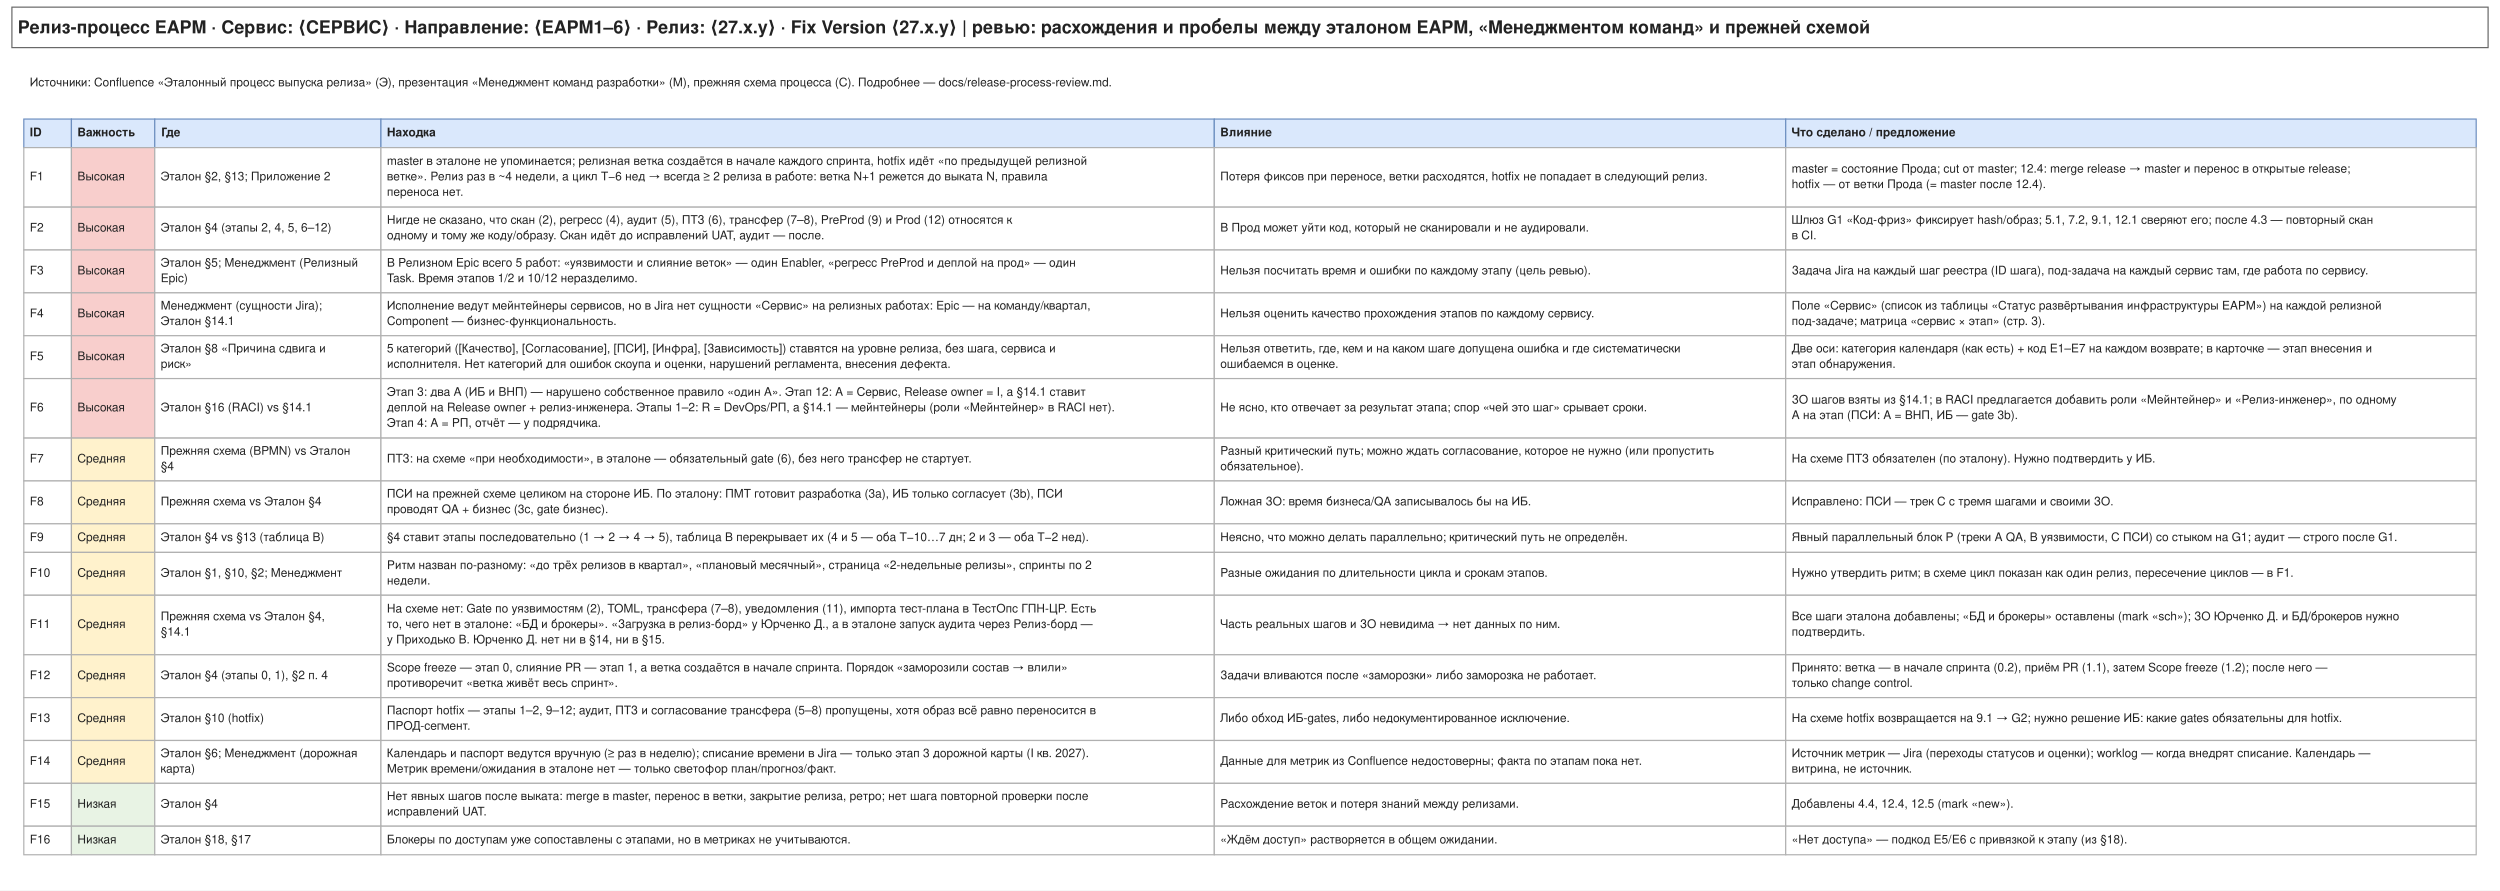
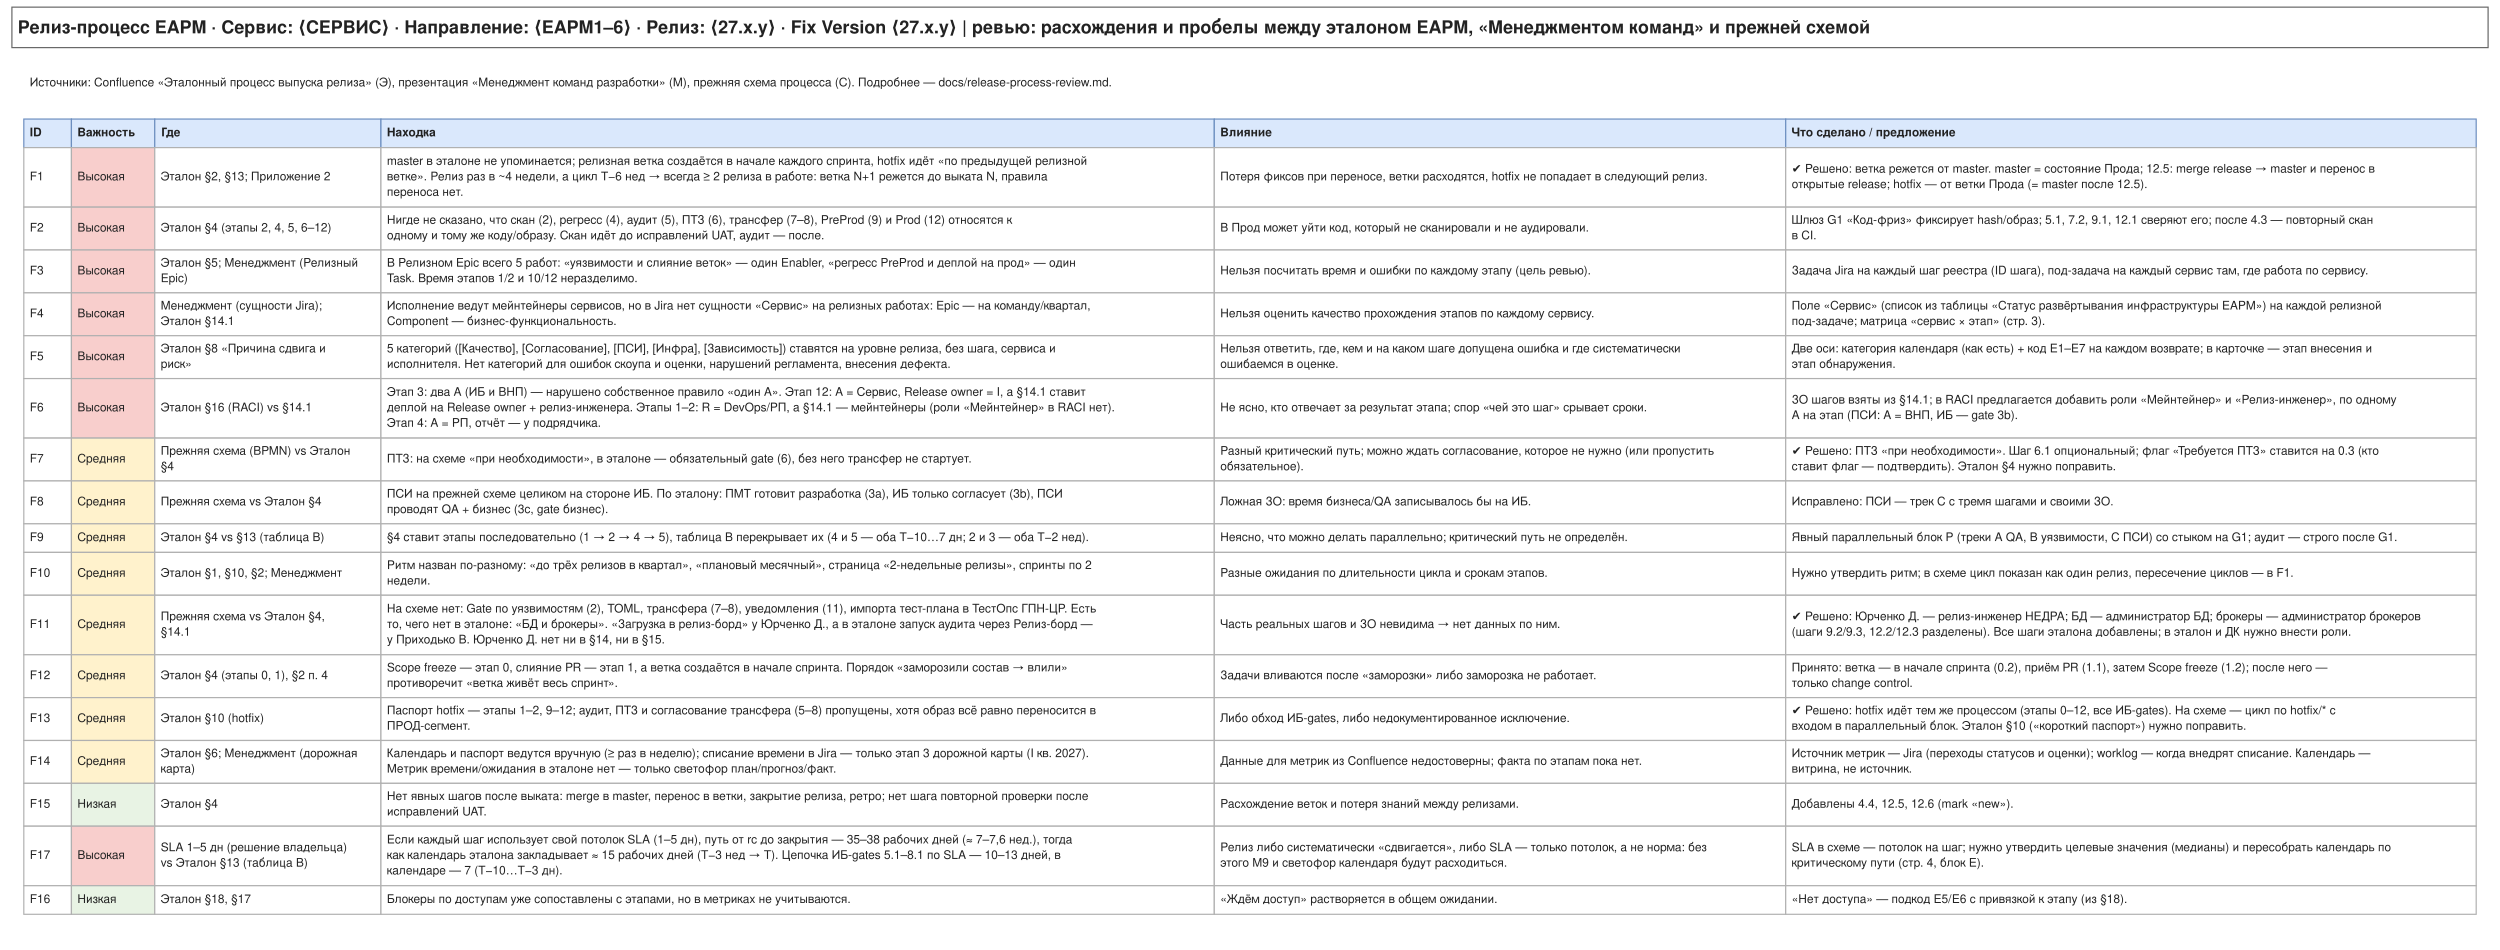
- <svg xmlns="http://www.w3.org/2000/svg" width="2100" height="748" viewBox="0 0 2100 748" font-family="Helvetica, Arial, sans-serif">
-   <rect width="2100" height="748" fill="#FFFFFF" />
+ <svg xmlns="http://www.w3.org/2000/svg" width="2100" height="798" viewBox="0 0 2100 798" font-family="Helvetica, Arial, sans-serif">
+   <rect width="2100" height="798" fill="#FFFFFF" />
  <defs>
</defs>
  <rect x="10" y="6" width="2080" height="34" fill="#FFFFFF" stroke="#666666" stroke-width="1" />
  <text x="15" y="28" font-size="15" fill="#222222" text-anchor="start" font-weight="bold">Релиз-процесс ЕАРМ · Сервис: ⟨СЕРВИС⟩ · Направление: ⟨ЕАРМ1–6⟩ · Релиз: ⟨27.x.y⟩ · Fix Version ⟨27.x.y⟩   |   ревью: расхождения и пробелы между эталоном ЕАРМ, «Менеджментом команд» и прежней схемой</text>
  <text x="25" y="72.5" font-size="10" fill="#222222" text-anchor="start">Источники: Confluence «Эталонный процесс выпуска релиза» (Э), презентация «Менеджмент команд разработки» (М), прежняя схема процесса (С). Подробнее — docs/release-process-review.md.</text>
  <rect x="20" y="100" width="40" height="24" fill="#DAE8FC" stroke="#6C8EBF" stroke-width="1" />
  <text x="25" y="114.5" font-size="10" fill="#222222" text-anchor="start" font-weight="bold">ID</text>
  <rect x="60" y="100" width="70" height="24" fill="#DAE8FC" stroke="#6C8EBF" stroke-width="1" />
  <text x="65" y="114.5" font-size="10" fill="#222222" text-anchor="start" font-weight="bold">Важность</text>
  <rect x="130" y="100" width="190" height="24" fill="#DAE8FC" stroke="#6C8EBF" stroke-width="1" />
  <text x="135" y="114.5" font-size="10" fill="#222222" text-anchor="start" font-weight="bold">Где</text>
  <rect x="320" y="100" width="700" height="24" fill="#DAE8FC" stroke="#6C8EBF" stroke-width="1" />
  <text x="325" y="114.5" font-size="10" fill="#222222" text-anchor="start" font-weight="bold">Находка</text>
  <rect x="1020" y="100" width="480" height="24" fill="#DAE8FC" stroke="#6C8EBF" stroke-width="1" />
  <text x="1025" y="114.5" font-size="10" fill="#222222" text-anchor="start" font-weight="bold">Влияние</text>
  <rect x="1500" y="100" width="580" height="24" fill="#DAE8FC" stroke="#6C8EBF" stroke-width="1" />
  <text x="1505" y="114.5" font-size="10" fill="#222222" text-anchor="start" font-weight="bold">Что сделано / предложение</text>
  <rect x="20" y="124" width="40" height="50" fill="#FFFFFF" stroke="#B0B0B0" stroke-width="1" />
  <text x="25" y="151.5" font-size="10" fill="#222222" text-anchor="start">F1</text>
  <rect x="60" y="124" width="70" height="50" fill="#F8CECC" stroke="#B0B0B0" stroke-width="1" />
  <text x="65" y="151.5" font-size="10" fill="#222222" text-anchor="start">Высокая</text>
  <rect x="130" y="124" width="190" height="50" fill="#FFFFFF" stroke="#B0B0B0" stroke-width="1" />
  <text x="135" y="151.5" font-size="10" fill="#222222" text-anchor="start">Эталон §2, §13; Приложение 2</text>
  <rect x="320" y="124" width="700" height="50" fill="#FFFFFF" stroke="#B0B0B0" stroke-width="1" />
  <text x="325" y="138.5" font-size="10" fill="#222222" text-anchor="start">master в эталоне не упоминается; релизная ветка создаётся в начале каждого спринта, hotfix идёт «по предыдущей релизной</text>
  <text x="325" y="151.5" font-size="10" fill="#222222" text-anchor="start">ветке». Релиз раз в ~4 недели, а цикл T−6 нед → всегда ≥ 2 релиза в работе: ветка N+1 режется до выката N, правила</text>
  <text x="325" y="164.5" font-size="10" fill="#222222" text-anchor="start">переноса нет.</text>
  <rect x="1020" y="124" width="480" height="50" fill="#FFFFFF" stroke="#B0B0B0" stroke-width="1" />
  <text x="1025" y="151.5" font-size="10" fill="#222222" text-anchor="start">Потеря фиксов при переносе, ветки расходятся, hotfix не попадает в следующий релиз.</text>
  <rect x="1500" y="124" width="580" height="50" fill="#FFFFFF" stroke="#B0B0B0" stroke-width="1" />
-   <text x="1505" y="145" font-size="10" fill="#222222" text-anchor="start">master = состояние Прода; cut от master; 12.4: merge release → master и перенос в открытые release;</text>
-   <text x="1505" y="158" font-size="10" fill="#222222" text-anchor="start">hotfix — от ветки Прода (= master после 12.4).</text>
+   <text x="1505" y="145" font-size="10" fill="#222222" text-anchor="start">✔ Решено: ветка режется от master. master = состояние Прода; 12.5: merge release → master и перенос в</text>
+   <text x="1505" y="158" font-size="10" fill="#222222" text-anchor="start">открытые release; hotfix — от ветки Прода (= master после 12.5).</text>
  <rect x="20" y="174" width="40" height="36" fill="#FFFFFF" stroke="#B0B0B0" stroke-width="1" />
  <text x="25" y="194.5" font-size="10" fill="#222222" text-anchor="start">F2</text>
  <rect x="60" y="174" width="70" height="36" fill="#F8CECC" stroke="#B0B0B0" stroke-width="1" />
  <text x="65" y="194.5" font-size="10" fill="#222222" text-anchor="start">Высокая</text>
  <rect x="130" y="174" width="190" height="36" fill="#FFFFFF" stroke="#B0B0B0" stroke-width="1" />
  <text x="135" y="194.5" font-size="10" fill="#222222" text-anchor="start">Эталон §4 (этапы 2, 4, 5, 6–12)</text>
  <rect x="320" y="174" width="700" height="36" fill="#FFFFFF" stroke="#B0B0B0" stroke-width="1" />
  <text x="325" y="188" font-size="10" fill="#222222" text-anchor="start">Нигде не сказано, что скан (2), регресс (4), аудит (5), ПТЗ (6), трансфер (7–8), PreProd (9) и Prod (12) относятся к</text>
  <text x="325" y="201" font-size="10" fill="#222222" text-anchor="start">одному и тому же коду/образу. Скан идёт до исправлений UAT, аудит — после.</text>
  <rect x="1020" y="174" width="480" height="36" fill="#FFFFFF" stroke="#B0B0B0" stroke-width="1" />
  <text x="1025" y="194.5" font-size="10" fill="#222222" text-anchor="start">В Прод может уйти код, который не сканировали и не аудировали.</text>
  <rect x="1500" y="174" width="580" height="36" fill="#FFFFFF" stroke="#B0B0B0" stroke-width="1" />
  <text x="1505" y="188" font-size="10" fill="#222222" text-anchor="start">Шлюз G1 «Код-фриз» фиксирует hash/образ; 5.1, 7.2, 9.1, 12.1 сверяют его; после 4.3 — повторный скан</text>
  <text x="1505" y="201" font-size="10" fill="#222222" text-anchor="start">в CI.</text>
  <rect x="20" y="210" width="40" height="36" fill="#FFFFFF" stroke="#B0B0B0" stroke-width="1" />
  <text x="25" y="230.5" font-size="10" fill="#222222" text-anchor="start">F3</text>
  <rect x="60" y="210" width="70" height="36" fill="#F8CECC" stroke="#B0B0B0" stroke-width="1" />
  <text x="65" y="230.5" font-size="10" fill="#222222" text-anchor="start">Высокая</text>
  <rect x="130" y="210" width="190" height="36" fill="#FFFFFF" stroke="#B0B0B0" stroke-width="1" />
  <text x="135" y="224" font-size="10" fill="#222222" text-anchor="start">Эталон §5; Менеджмент (Релизный</text>
  <text x="135" y="237" font-size="10" fill="#222222" text-anchor="start">Epic)</text>
  <rect x="320" y="210" width="700" height="36" fill="#FFFFFF" stroke="#B0B0B0" stroke-width="1" />
  <text x="325" y="224" font-size="10" fill="#222222" text-anchor="start">В Релизном Epic всего 5 работ: «уязвимости и слияние веток» — один Enabler, «регресс PreProd и деплой на прод» — один</text>
  <text x="325" y="237" font-size="10" fill="#222222" text-anchor="start">Task. Время этапов 1/2 и 10/12 неразделимо.</text>
  <rect x="1020" y="210" width="480" height="36" fill="#FFFFFF" stroke="#B0B0B0" stroke-width="1" />
  <text x="1025" y="230.5" font-size="10" fill="#222222" text-anchor="start">Нельзя посчитать время и ошибки по каждому этапу (цель ревью).</text>
  <rect x="1500" y="210" width="580" height="36" fill="#FFFFFF" stroke="#B0B0B0" stroke-width="1" />
  <text x="1505" y="230.5" font-size="10" fill="#222222" text-anchor="start">Задача Jira на каждый шаг реестра (ID шага), под-задача на каждый сервис там, где работа по сервису.</text>
  <rect x="20" y="246" width="40" height="36" fill="#FFFFFF" stroke="#B0B0B0" stroke-width="1" />
  <text x="25" y="266.5" font-size="10" fill="#222222" text-anchor="start">F4</text>
  <rect x="60" y="246" width="70" height="36" fill="#F8CECC" stroke="#B0B0B0" stroke-width="1" />
  <text x="65" y="266.5" font-size="10" fill="#222222" text-anchor="start">Высокая</text>
  <rect x="130" y="246" width="190" height="36" fill="#FFFFFF" stroke="#B0B0B0" stroke-width="1" />
  <text x="135" y="260" font-size="10" fill="#222222" text-anchor="start">Менеджмент (сущности Jira);</text>
  <text x="135" y="273" font-size="10" fill="#222222" text-anchor="start">Эталон §14.1</text>
  <rect x="320" y="246" width="700" height="36" fill="#FFFFFF" stroke="#B0B0B0" stroke-width="1" />
  <text x="325" y="260" font-size="10" fill="#222222" text-anchor="start">Исполнение ведут мейнтейнеры сервисов, но в Jira нет сущности «Сервис» на релизных работах: Epic — на команду/квартал,</text>
  <text x="325" y="273" font-size="10" fill="#222222" text-anchor="start">Component — бизнес-функциональность.</text>
  <rect x="1020" y="246" width="480" height="36" fill="#FFFFFF" stroke="#B0B0B0" stroke-width="1" />
  <text x="1025" y="266.5" font-size="10" fill="#222222" text-anchor="start">Нельзя оценить качество прохождения этапов по каждому сервису.</text>
  <rect x="1500" y="246" width="580" height="36" fill="#FFFFFF" stroke="#B0B0B0" stroke-width="1" />
  <text x="1505" y="260" font-size="10" fill="#222222" text-anchor="start">Поле «Сервис» (список из таблицы «Статус развёртывания инфраструктуры ЕАРМ») на каждой релизной</text>
  <text x="1505" y="273" font-size="10" fill="#222222" text-anchor="start">под-задаче; матрица «сервис × этап» (стр. 3).</text>
  <rect x="20" y="282" width="40" height="36" fill="#FFFFFF" stroke="#B0B0B0" stroke-width="1" />
  <text x="25" y="302.5" font-size="10" fill="#222222" text-anchor="start">F5</text>
  <rect x="60" y="282" width="70" height="36" fill="#F8CECC" stroke="#B0B0B0" stroke-width="1" />
  <text x="65" y="302.5" font-size="10" fill="#222222" text-anchor="start">Высокая</text>
  <rect x="130" y="282" width="190" height="36" fill="#FFFFFF" stroke="#B0B0B0" stroke-width="1" />
  <text x="135" y="296" font-size="10" fill="#222222" text-anchor="start">Эталон §8 «Причина сдвига и</text>
  <text x="135" y="309" font-size="10" fill="#222222" text-anchor="start">риск»</text>
  <rect x="320" y="282" width="700" height="36" fill="#FFFFFF" stroke="#B0B0B0" stroke-width="1" />
  <text x="325" y="296" font-size="10" fill="#222222" text-anchor="start">5 категорий ([Качество], [Согласование], [ПСИ], [Инфра], [Зависимость]) ставятся на уровне релиза, без шага, сервиса и</text>
  <text x="325" y="309" font-size="10" fill="#222222" text-anchor="start">исполнителя. Нет категорий для ошибок скоупа и оценки, нарушений регламента, внесения дефекта.</text>
  <rect x="1020" y="282" width="480" height="36" fill="#FFFFFF" stroke="#B0B0B0" stroke-width="1" />
  <text x="1025" y="296" font-size="10" fill="#222222" text-anchor="start">Нельзя ответить, где, кем и на каком шаге допущена ошибка и где систематически</text>
  <text x="1025" y="309" font-size="10" fill="#222222" text-anchor="start">ошибаемся в оценке.</text>
  <rect x="1500" y="282" width="580" height="36" fill="#FFFFFF" stroke="#B0B0B0" stroke-width="1" />
  <text x="1505" y="296" font-size="10" fill="#222222" text-anchor="start">Две оси: категория календаря (как есть) + код E1–E7 на каждом возврате; в карточке — этап внесения и</text>
  <text x="1505" y="309" font-size="10" fill="#222222" text-anchor="start">этап обнаружения.</text>
  <rect x="20" y="318" width="40" height="50" fill="#FFFFFF" stroke="#B0B0B0" stroke-width="1" />
  <text x="25" y="345.5" font-size="10" fill="#222222" text-anchor="start">F6</text>
  <rect x="60" y="318" width="70" height="50" fill="#F8CECC" stroke="#B0B0B0" stroke-width="1" />
  <text x="65" y="345.5" font-size="10" fill="#222222" text-anchor="start">Высокая</text>
  <rect x="130" y="318" width="190" height="50" fill="#FFFFFF" stroke="#B0B0B0" stroke-width="1" />
  <text x="135" y="345.5" font-size="10" fill="#222222" text-anchor="start">Эталон §16 (RACI) vs §14.1</text>
  <rect x="320" y="318" width="700" height="50" fill="#FFFFFF" stroke="#B0B0B0" stroke-width="1" />
  <text x="325" y="332.5" font-size="10" fill="#222222" text-anchor="start">Этап 3: два A (ИБ и ВНП) — нарушено собственное правило «один A». Этап 12: A = Сервис, Release owner = I, а §14.1 ставит</text>
  <text x="325" y="345.5" font-size="10" fill="#222222" text-anchor="start">деплой на Release owner + релиз-инженера. Этапы 1–2: R = DevOps/РП, а §14.1 — мейнтейнеры (роли «Мейнтейнер» в RACI нет).</text>
  <text x="325" y="358.5" font-size="10" fill="#222222" text-anchor="start">Этап 4: A = РП, отчёт — у подрядчика.</text>
  <rect x="1020" y="318" width="480" height="50" fill="#FFFFFF" stroke="#B0B0B0" stroke-width="1" />
  <text x="1025" y="345.5" font-size="10" fill="#222222" text-anchor="start">Не ясно, кто отвечает за результат этапа; спор «чей это шаг» срывает сроки.</text>
  <rect x="1500" y="318" width="580" height="50" fill="#FFFFFF" stroke="#B0B0B0" stroke-width="1" />
  <text x="1505" y="339" font-size="10" fill="#222222" text-anchor="start">ЗО шагов взяты из §14.1; в RACI предлагается добавить роли «Мейнтейнер» и «Релиз-инженер», по одному</text>
  <text x="1505" y="352" font-size="10" fill="#222222" text-anchor="start">A на этап (ПСИ: A = ВНП, ИБ — gate 3b).</text>
  <rect x="20" y="368" width="40" height="36" fill="#FFFFFF" stroke="#B0B0B0" stroke-width="1" />
  <text x="25" y="388.5" font-size="10" fill="#222222" text-anchor="start">F7</text>
  <rect x="60" y="368" width="70" height="36" fill="#FFF2CC" stroke="#B0B0B0" stroke-width="1" />
  <text x="65" y="388.5" font-size="10" fill="#222222" text-anchor="start">Средняя</text>
  <rect x="130" y="368" width="190" height="36" fill="#FFFFFF" stroke="#B0B0B0" stroke-width="1" />
  <text x="135" y="382" font-size="10" fill="#222222" text-anchor="start">Прежняя схема (BPMN) vs Эталон</text>
  <text x="135" y="395" font-size="10" fill="#222222" text-anchor="start">§4</text>
  <rect x="320" y="368" width="700" height="36" fill="#FFFFFF" stroke="#B0B0B0" stroke-width="1" />
  <text x="325" y="388.5" font-size="10" fill="#222222" text-anchor="start">ПТЗ: на схеме «при необходимости», в эталоне — обязательный gate (6), без него трансфер не стартует.</text>
  <rect x="1020" y="368" width="480" height="36" fill="#FFFFFF" stroke="#B0B0B0" stroke-width="1" />
  <text x="1025" y="382" font-size="10" fill="#222222" text-anchor="start">Разный критический путь; можно ждать согласование, которое не нужно (или пропустить</text>
  <text x="1025" y="395" font-size="10" fill="#222222" text-anchor="start">обязательное).</text>
  <rect x="1500" y="368" width="580" height="36" fill="#FFFFFF" stroke="#B0B0B0" stroke-width="1" />
-   <text x="1505" y="388.5" font-size="10" fill="#222222" text-anchor="start">На схеме ПТЗ обязателен (по эталону). Нужно подтвердить у ИБ.</text>
+   <text x="1505" y="382" font-size="10" fill="#222222" text-anchor="start">✔ Решено: ПТЗ «при необходимости». Шаг 6.1 опциональный; флаг «Требуется ПТЗ» ставится на 0.3 (кто</text>
+   <text x="1505" y="395" font-size="10" fill="#222222" text-anchor="start">ставит флаг — подтвердить). Эталон §4 нужно поправить.</text>
  <rect x="20" y="404" width="40" height="36" fill="#FFFFFF" stroke="#B0B0B0" stroke-width="1" />
  <text x="25" y="424.5" font-size="10" fill="#222222" text-anchor="start">F8</text>
  <rect x="60" y="404" width="70" height="36" fill="#FFF2CC" stroke="#B0B0B0" stroke-width="1" />
  <text x="65" y="424.5" font-size="10" fill="#222222" text-anchor="start">Средняя</text>
  <rect x="130" y="404" width="190" height="36" fill="#FFFFFF" stroke="#B0B0B0" stroke-width="1" />
  <text x="135" y="424.5" font-size="10" fill="#222222" text-anchor="start">Прежняя схема vs Эталон §4</text>
  <rect x="320" y="404" width="700" height="36" fill="#FFFFFF" stroke="#B0B0B0" stroke-width="1" />
  <text x="325" y="418" font-size="10" fill="#222222" text-anchor="start">ПСИ на прежней схеме целиком на стороне ИБ. По эталону: ПМТ готовит разработка (3a), ИБ только согласует (3b), ПСИ</text>
  <text x="325" y="431" font-size="10" fill="#222222" text-anchor="start">проводят QA + бизнес (3c, gate бизнес).</text>
  <rect x="1020" y="404" width="480" height="36" fill="#FFFFFF" stroke="#B0B0B0" stroke-width="1" />
  <text x="1025" y="424.5" font-size="10" fill="#222222" text-anchor="start">Ложная ЗО: время бизнеса/QA записывалось бы на ИБ.</text>
  <rect x="1500" y="404" width="580" height="36" fill="#FFFFFF" stroke="#B0B0B0" stroke-width="1" />
  <text x="1505" y="424.5" font-size="10" fill="#222222" text-anchor="start">Исправлено: ПСИ — трек C с тремя шагами и своими ЗО.</text>
  <rect x="20" y="440" width="40" height="24" fill="#FFFFFF" stroke="#B0B0B0" stroke-width="1" />
  <text x="25" y="454.5" font-size="10" fill="#222222" text-anchor="start">F9</text>
  <rect x="60" y="440" width="70" height="24" fill="#FFF2CC" stroke="#B0B0B0" stroke-width="1" />
  <text x="65" y="454.5" font-size="10" fill="#222222" text-anchor="start">Средняя</text>
  <rect x="130" y="440" width="190" height="24" fill="#FFFFFF" stroke="#B0B0B0" stroke-width="1" />
  <text x="135" y="454.5" font-size="10" fill="#222222" text-anchor="start">Эталон §4 vs §13 (таблица B)</text>
  <rect x="320" y="440" width="700" height="24" fill="#FFFFFF" stroke="#B0B0B0" stroke-width="1" />
  <text x="325" y="454.5" font-size="10" fill="#222222" text-anchor="start">§4 ставит этапы последовательно (1 → 2 → 4 → 5), таблица B перекрывает их (4 и 5 — оба T−10…7 дн; 2 и 3 — оба T−2 нед).</text>
  <rect x="1020" y="440" width="480" height="24" fill="#FFFFFF" stroke="#B0B0B0" stroke-width="1" />
  <text x="1025" y="454.5" font-size="10" fill="#222222" text-anchor="start">Неясно, что можно делать параллельно; критический путь не определён.</text>
  <rect x="1500" y="440" width="580" height="24" fill="#FFFFFF" stroke="#B0B0B0" stroke-width="1" />
  <text x="1505" y="454.5" font-size="10" fill="#222222" text-anchor="start">Явный параллельный блок P (треки A QA, B уязвимости, C ПСИ) со стыком на G1; аудит — строго после G1.</text>
  <rect x="20" y="464" width="40" height="36" fill="#FFFFFF" stroke="#B0B0B0" stroke-width="1" />
  <text x="25" y="484.5" font-size="10" fill="#222222" text-anchor="start">F10</text>
  <rect x="60" y="464" width="70" height="36" fill="#FFF2CC" stroke="#B0B0B0" stroke-width="1" />
  <text x="65" y="484.5" font-size="10" fill="#222222" text-anchor="start">Средняя</text>
  <rect x="130" y="464" width="190" height="36" fill="#FFFFFF" stroke="#B0B0B0" stroke-width="1" />
  <text x="135" y="484.5" font-size="10" fill="#222222" text-anchor="start">Эталон §1, §10, §2; Менеджмент</text>
  <rect x="320" y="464" width="700" height="36" fill="#FFFFFF" stroke="#B0B0B0" stroke-width="1" />
  <text x="325" y="478" font-size="10" fill="#222222" text-anchor="start">Ритм назван по-разному: «до трёх релизов в квартал», «плановый месячный», страница «2-недельные релизы», спринты по 2</text>
  <text x="325" y="491" font-size="10" fill="#222222" text-anchor="start">недели.</text>
  <rect x="1020" y="464" width="480" height="36" fill="#FFFFFF" stroke="#B0B0B0" stroke-width="1" />
  <text x="1025" y="484.5" font-size="10" fill="#222222" text-anchor="start">Разные ожидания по длительности цикла и срокам этапов.</text>
  <rect x="1500" y="464" width="580" height="36" fill="#FFFFFF" stroke="#B0B0B0" stroke-width="1" />
  <text x="1505" y="484.5" font-size="10" fill="#222222" text-anchor="start">Нужно утвердить ритм; в схеме цикл показан как один релиз, пересечение циклов — в F1.</text>
  <rect x="20" y="500" width="40" height="50" fill="#FFFFFF" stroke="#B0B0B0" stroke-width="1" />
  <text x="25" y="527.5" font-size="10" fill="#222222" text-anchor="start">F11</text>
  <rect x="60" y="500" width="70" height="50" fill="#FFF2CC" stroke="#B0B0B0" stroke-width="1" />
  <text x="65" y="527.5" font-size="10" fill="#222222" text-anchor="start">Средняя</text>
  <rect x="130" y="500" width="190" height="50" fill="#FFFFFF" stroke="#B0B0B0" stroke-width="1" />
  <text x="135" y="521" font-size="10" fill="#222222" text-anchor="start">Прежняя схема vs Эталон §4,</text>
  <text x="135" y="534" font-size="10" fill="#222222" text-anchor="start">§14.1</text>
  <rect x="320" y="500" width="700" height="50" fill="#FFFFFF" stroke="#B0B0B0" stroke-width="1" />
  <text x="325" y="514.5" font-size="10" fill="#222222" text-anchor="start">На схеме нет: Gate по уязвимостям (2), TOML, трансфера (7–8), уведомления (11), импорта тест-плана в ТестОпс ГПН-ЦР. Есть</text>
  <text x="325" y="527.5" font-size="10" fill="#222222" text-anchor="start">то, чего нет в эталоне: «БД и брокеры». «Загрузка в релиз-борд» у Юрченко Д., а в эталоне запуск аудита через Релиз-борд —</text>
  <text x="325" y="540.5" font-size="10" fill="#222222" text-anchor="start">у Приходько В. Юрченко Д. нет ни в §14, ни в §15.</text>
  <rect x="1020" y="500" width="480" height="50" fill="#FFFFFF" stroke="#B0B0B0" stroke-width="1" />
  <text x="1025" y="527.5" font-size="10" fill="#222222" text-anchor="start">Часть реальных шагов и ЗО невидима → нет данных по ним.</text>
  <rect x="1500" y="500" width="580" height="50" fill="#FFFFFF" stroke="#B0B0B0" stroke-width="1" />
-   <text x="1505" y="521" font-size="10" fill="#222222" text-anchor="start">Все шаги эталона добавлены; «БД и брокеры» оставлены (mark «sch»); ЗО Юрченко Д. и БД/брокеров нужно</text>
-   <text x="1505" y="534" font-size="10" fill="#222222" text-anchor="start">подтвердить.</text>
+   <text x="1505" y="521" font-size="10" fill="#222222" text-anchor="start">✔ Решено: Юрченко Д. — релиз-инженер НЕДРА; БД — администратор БД; брокеры — администратор брокеров</text>
+   <text x="1505" y="534" font-size="10" fill="#222222" text-anchor="start">(шаги 9.2/9.3, 12.2/12.3 разделены). Все шаги эталона добавлены; в эталон и ДК нужно внести роли.</text>
  <rect x="20" y="550" width="40" height="36" fill="#FFFFFF" stroke="#B0B0B0" stroke-width="1" />
  <text x="25" y="570.5" font-size="10" fill="#222222" text-anchor="start">F12</text>
  <rect x="60" y="550" width="70" height="36" fill="#FFF2CC" stroke="#B0B0B0" stroke-width="1" />
  <text x="65" y="570.5" font-size="10" fill="#222222" text-anchor="start">Средняя</text>
  <rect x="130" y="550" width="190" height="36" fill="#FFFFFF" stroke="#B0B0B0" stroke-width="1" />
  <text x="135" y="570.5" font-size="10" fill="#222222" text-anchor="start">Эталон §4 (этапы 0, 1), §2 п. 4</text>
  <rect x="320" y="550" width="700" height="36" fill="#FFFFFF" stroke="#B0B0B0" stroke-width="1" />
  <text x="325" y="564" font-size="10" fill="#222222" text-anchor="start">Scope freeze — этап 0, слияние PR — этап 1, а ветка создаётся в начале спринта. Порядок «заморозили состав → влили»</text>
  <text x="325" y="577" font-size="10" fill="#222222" text-anchor="start">противоречит «ветка живёт весь спринт».</text>
  <rect x="1020" y="550" width="480" height="36" fill="#FFFFFF" stroke="#B0B0B0" stroke-width="1" />
  <text x="1025" y="570.5" font-size="10" fill="#222222" text-anchor="start">Задачи вливаются после «заморозки» либо заморозка не работает.</text>
  <rect x="1500" y="550" width="580" height="36" fill="#FFFFFF" stroke="#B0B0B0" stroke-width="1" />
  <text x="1505" y="564" font-size="10" fill="#222222" text-anchor="start">Принято: ветка — в начале спринта (0.2), приём PR (1.1), затем Scope freeze (1.2); после него —</text>
  <text x="1505" y="577" font-size="10" fill="#222222" text-anchor="start">только change control.</text>
  <rect x="20" y="586" width="40" height="36" fill="#FFFFFF" stroke="#B0B0B0" stroke-width="1" />
  <text x="25" y="606.5" font-size="10" fill="#222222" text-anchor="start">F13</text>
  <rect x="60" y="586" width="70" height="36" fill="#FFF2CC" stroke="#B0B0B0" stroke-width="1" />
  <text x="65" y="606.5" font-size="10" fill="#222222" text-anchor="start">Средняя</text>
  <rect x="130" y="586" width="190" height="36" fill="#FFFFFF" stroke="#B0B0B0" stroke-width="1" />
  <text x="135" y="606.5" font-size="10" fill="#222222" text-anchor="start">Эталон §10 (hotfix)</text>
  <rect x="320" y="586" width="700" height="36" fill="#FFFFFF" stroke="#B0B0B0" stroke-width="1" />
  <text x="325" y="600" font-size="10" fill="#222222" text-anchor="start">Паспорт hotfix — этапы 1–2, 9–12; аудит, ПТЗ и согласование трансфера (5–8) пропущены, хотя образ всё равно переносится в</text>
  <text x="325" y="613" font-size="10" fill="#222222" text-anchor="start">ПРОД-сегмент.</text>
  <rect x="1020" y="586" width="480" height="36" fill="#FFFFFF" stroke="#B0B0B0" stroke-width="1" />
  <text x="1025" y="606.5" font-size="10" fill="#222222" text-anchor="start">Либо обход ИБ-gates, либо недокументированное исключение.</text>
  <rect x="1500" y="586" width="580" height="36" fill="#FFFFFF" stroke="#B0B0B0" stroke-width="1" />
-   <text x="1505" y="606.5" font-size="10" fill="#222222" text-anchor="start">На схеме hotfix возвращается на 9.1 → G2; нужно решение ИБ: какие gates обязательны для hotfix.</text>
+   <text x="1505" y="600" font-size="10" fill="#222222" text-anchor="start">✔ Решено: hotfix идёт тем же процессом (этапы 0–12, все ИБ-gates). На схеме — цикл по hotfix/* с</text>
+   <text x="1505" y="613" font-size="10" fill="#222222" text-anchor="start">входом в параллельный блок. Эталон §10 («короткий паспорт») нужно поправить.</text>
  <rect x="20" y="622" width="40" height="36" fill="#FFFFFF" stroke="#B0B0B0" stroke-width="1" />
  <text x="25" y="642.5" font-size="10" fill="#222222" text-anchor="start">F14</text>
  <rect x="60" y="622" width="70" height="36" fill="#FFF2CC" stroke="#B0B0B0" stroke-width="1" />
  <text x="65" y="642.5" font-size="10" fill="#222222" text-anchor="start">Средняя</text>
  <rect x="130" y="622" width="190" height="36" fill="#FFFFFF" stroke="#B0B0B0" stroke-width="1" />
  <text x="135" y="636" font-size="10" fill="#222222" text-anchor="start">Эталон §6; Менеджмент (дорожная</text>
  <text x="135" y="649" font-size="10" fill="#222222" text-anchor="start">карта)</text>
  <rect x="320" y="622" width="700" height="36" fill="#FFFFFF" stroke="#B0B0B0" stroke-width="1" />
  <text x="325" y="636" font-size="10" fill="#222222" text-anchor="start">Календарь и паспорт ведутся вручную (≥ раз в неделю); списание времени в Jira — только этап 3 дорожной карты (I кв. 2027).</text>
  <text x="325" y="649" font-size="10" fill="#222222" text-anchor="start">Метрик времени/ожидания в эталоне нет — только светофор план/прогноз/факт.</text>
  <rect x="1020" y="622" width="480" height="36" fill="#FFFFFF" stroke="#B0B0B0" stroke-width="1" />
  <text x="1025" y="642.5" font-size="10" fill="#222222" text-anchor="start">Данные для метрик из Confluence недостоверны; факта по этапам пока нет.</text>
  <rect x="1500" y="622" width="580" height="36" fill="#FFFFFF" stroke="#B0B0B0" stroke-width="1" />
  <text x="1505" y="636" font-size="10" fill="#222222" text-anchor="start">Источник метрик — Jira (переходы статусов и оценки); worklog — когда внедрят списание. Календарь —</text>
  <text x="1505" y="649" font-size="10" fill="#222222" text-anchor="start">витрина, не источник.</text>
  <rect x="20" y="658" width="40" height="36" fill="#FFFFFF" stroke="#B0B0B0" stroke-width="1" />
  <text x="25" y="678.5" font-size="10" fill="#222222" text-anchor="start">F15</text>
  <rect x="60" y="658" width="70" height="36" fill="#E8F3E4" stroke="#B0B0B0" stroke-width="1" />
  <text x="65" y="678.5" font-size="10" fill="#222222" text-anchor="start">Низкая</text>
  <rect x="130" y="658" width="190" height="36" fill="#FFFFFF" stroke="#B0B0B0" stroke-width="1" />
  <text x="135" y="678.5" font-size="10" fill="#222222" text-anchor="start">Эталон §4</text>
  <rect x="320" y="658" width="700" height="36" fill="#FFFFFF" stroke="#B0B0B0" stroke-width="1" />
  <text x="325" y="672" font-size="10" fill="#222222" text-anchor="start">Нет явных шагов после выката: merge в master, перенос в ветки, закрытие релиза, ретро; нет шага повторной проверки после</text>
  <text x="325" y="685" font-size="10" fill="#222222" text-anchor="start">исправлений UAT.</text>
  <rect x="1020" y="658" width="480" height="36" fill="#FFFFFF" stroke="#B0B0B0" stroke-width="1" />
  <text x="1025" y="678.5" font-size="10" fill="#222222" text-anchor="start">Расхождение веток и потеря знаний между релизами.</text>
  <rect x="1500" y="658" width="580" height="36" fill="#FFFFFF" stroke="#B0B0B0" stroke-width="1" />
-   <text x="1505" y="678.5" font-size="10" fill="#222222" text-anchor="start">Добавлены 4.4, 12.4, 12.5 (mark «new»).</text>
-   <rect x="20" y="694" width="40" height="24" fill="#FFFFFF" stroke="#B0B0B0" stroke-width="1" />
-   <text x="25" y="708.5" font-size="10" fill="#222222" text-anchor="start">F16</text>
-   <rect x="60" y="694" width="70" height="24" fill="#E8F3E4" stroke="#B0B0B0" stroke-width="1" />
-   <text x="65" y="708.5" font-size="10" fill="#222222" text-anchor="start">Низкая</text>
-   <rect x="130" y="694" width="190" height="24" fill="#FFFFFF" stroke="#B0B0B0" stroke-width="1" />
-   <text x="135" y="708.5" font-size="10" fill="#222222" text-anchor="start">Эталон §18, §17</text>
-   <rect x="320" y="694" width="700" height="24" fill="#FFFFFF" stroke="#B0B0B0" stroke-width="1" />
-   <text x="325" y="708.5" font-size="10" fill="#222222" text-anchor="start">Блокеры по доступам уже сопоставлены с этапами, но в метриках не учитываются.</text>
-   <rect x="1020" y="694" width="480" height="24" fill="#FFFFFF" stroke="#B0B0B0" stroke-width="1" />
-   <text x="1025" y="708.5" font-size="10" fill="#222222" text-anchor="start">«Ждём доступ» растворяется в общем ожидании.</text>
-   <rect x="1500" y="694" width="580" height="24" fill="#FFFFFF" stroke="#B0B0B0" stroke-width="1" />
-   <text x="1505" y="708.5" font-size="10" fill="#222222" text-anchor="start">«Нет доступа» — подкод E5/E6 с привязкой к этапу (из §18).</text>
+   <text x="1505" y="678.5" font-size="10" fill="#222222" text-anchor="start">Добавлены 4.4, 12.5, 12.6 (mark «new»).</text>
+   <rect x="20" y="694" width="40" height="50" fill="#FFFFFF" stroke="#B0B0B0" stroke-width="1" />
+   <text x="25" y="721.5" font-size="10" fill="#222222" text-anchor="start">F17</text>
+   <rect x="60" y="694" width="70" height="50" fill="#F8CECC" stroke="#B0B0B0" stroke-width="1" />
+   <text x="65" y="721.5" font-size="10" fill="#222222" text-anchor="start">Высокая</text>
+   <rect x="130" y="694" width="190" height="50" fill="#FFFFFF" stroke="#B0B0B0" stroke-width="1" />
+   <text x="135" y="715" font-size="10" fill="#222222" text-anchor="start">SLA 1–5 дн (решение владельца)</text>
+   <text x="135" y="728" font-size="10" fill="#222222" text-anchor="start">vs Эталон §13 (таблица B)</text>
+   <rect x="320" y="694" width="700" height="50" fill="#FFFFFF" stroke="#B0B0B0" stroke-width="1" />
+   <text x="325" y="708.5" font-size="10" fill="#222222" text-anchor="start">Если каждый шаг использует свой потолок SLA (1–5 дн), путь от rc до закрытия — 35–38 рабочих дней (≈ 7–7,6 нед.), тогда</text>
+   <text x="325" y="721.5" font-size="10" fill="#222222" text-anchor="start">как календарь эталона закладывает ≈ 15 рабочих дней (T−3 нед → T). Цепочка ИБ-gates 5.1–8.1 по SLA — 10–13 дней, в</text>
+   <text x="325" y="734.5" font-size="10" fill="#222222" text-anchor="start">календаре — 7 (T−10…T−3 дн).</text>
+   <rect x="1020" y="694" width="480" height="50" fill="#FFFFFF" stroke="#B0B0B0" stroke-width="1" />
+   <text x="1025" y="715" font-size="10" fill="#222222" text-anchor="start">Релиз либо систематически «сдвигается», либо SLA — только потолок, а не норма: без</text>
+   <text x="1025" y="728" font-size="10" fill="#222222" text-anchor="start">этого M9 и светофор календаря будут расходиться.</text>
+   <rect x="1500" y="694" width="580" height="50" fill="#FFFFFF" stroke="#B0B0B0" stroke-width="1" />
+   <text x="1505" y="715" font-size="10" fill="#222222" text-anchor="start">SLA в схеме — потолок на шаг; нужно утвердить целевые значения (медианы) и пересобрать календарь по</text>
+   <text x="1505" y="728" font-size="10" fill="#222222" text-anchor="start">критическому пути (стр. 4, блок E).</text>
+   <rect x="20" y="744" width="40" height="24" fill="#FFFFFF" stroke="#B0B0B0" stroke-width="1" />
+   <text x="25" y="758.5" font-size="10" fill="#222222" text-anchor="start">F16</text>
+   <rect x="60" y="744" width="70" height="24" fill="#E8F3E4" stroke="#B0B0B0" stroke-width="1" />
+   <text x="65" y="758.5" font-size="10" fill="#222222" text-anchor="start">Низкая</text>
+   <rect x="130" y="744" width="190" height="24" fill="#FFFFFF" stroke="#B0B0B0" stroke-width="1" />
+   <text x="135" y="758.5" font-size="10" fill="#222222" text-anchor="start">Эталон §18, §17</text>
+   <rect x="320" y="744" width="700" height="24" fill="#FFFFFF" stroke="#B0B0B0" stroke-width="1" />
+   <text x="325" y="758.5" font-size="10" fill="#222222" text-anchor="start">Блокеры по доступам уже сопоставлены с этапами, но в метриках не учитываются.</text>
+   <rect x="1020" y="744" width="480" height="24" fill="#FFFFFF" stroke="#B0B0B0" stroke-width="1" />
+   <text x="1025" y="758.5" font-size="10" fill="#222222" text-anchor="start">«Ждём доступ» растворяется в общем ожидании.</text>
+   <rect x="1500" y="744" width="580" height="24" fill="#FFFFFF" stroke="#B0B0B0" stroke-width="1" />
+   <text x="1505" y="758.5" font-size="10" fill="#222222" text-anchor="start">«Нет доступа» — подкод E5/E6 с привязкой к этапу (из §18).</text>
</svg>
